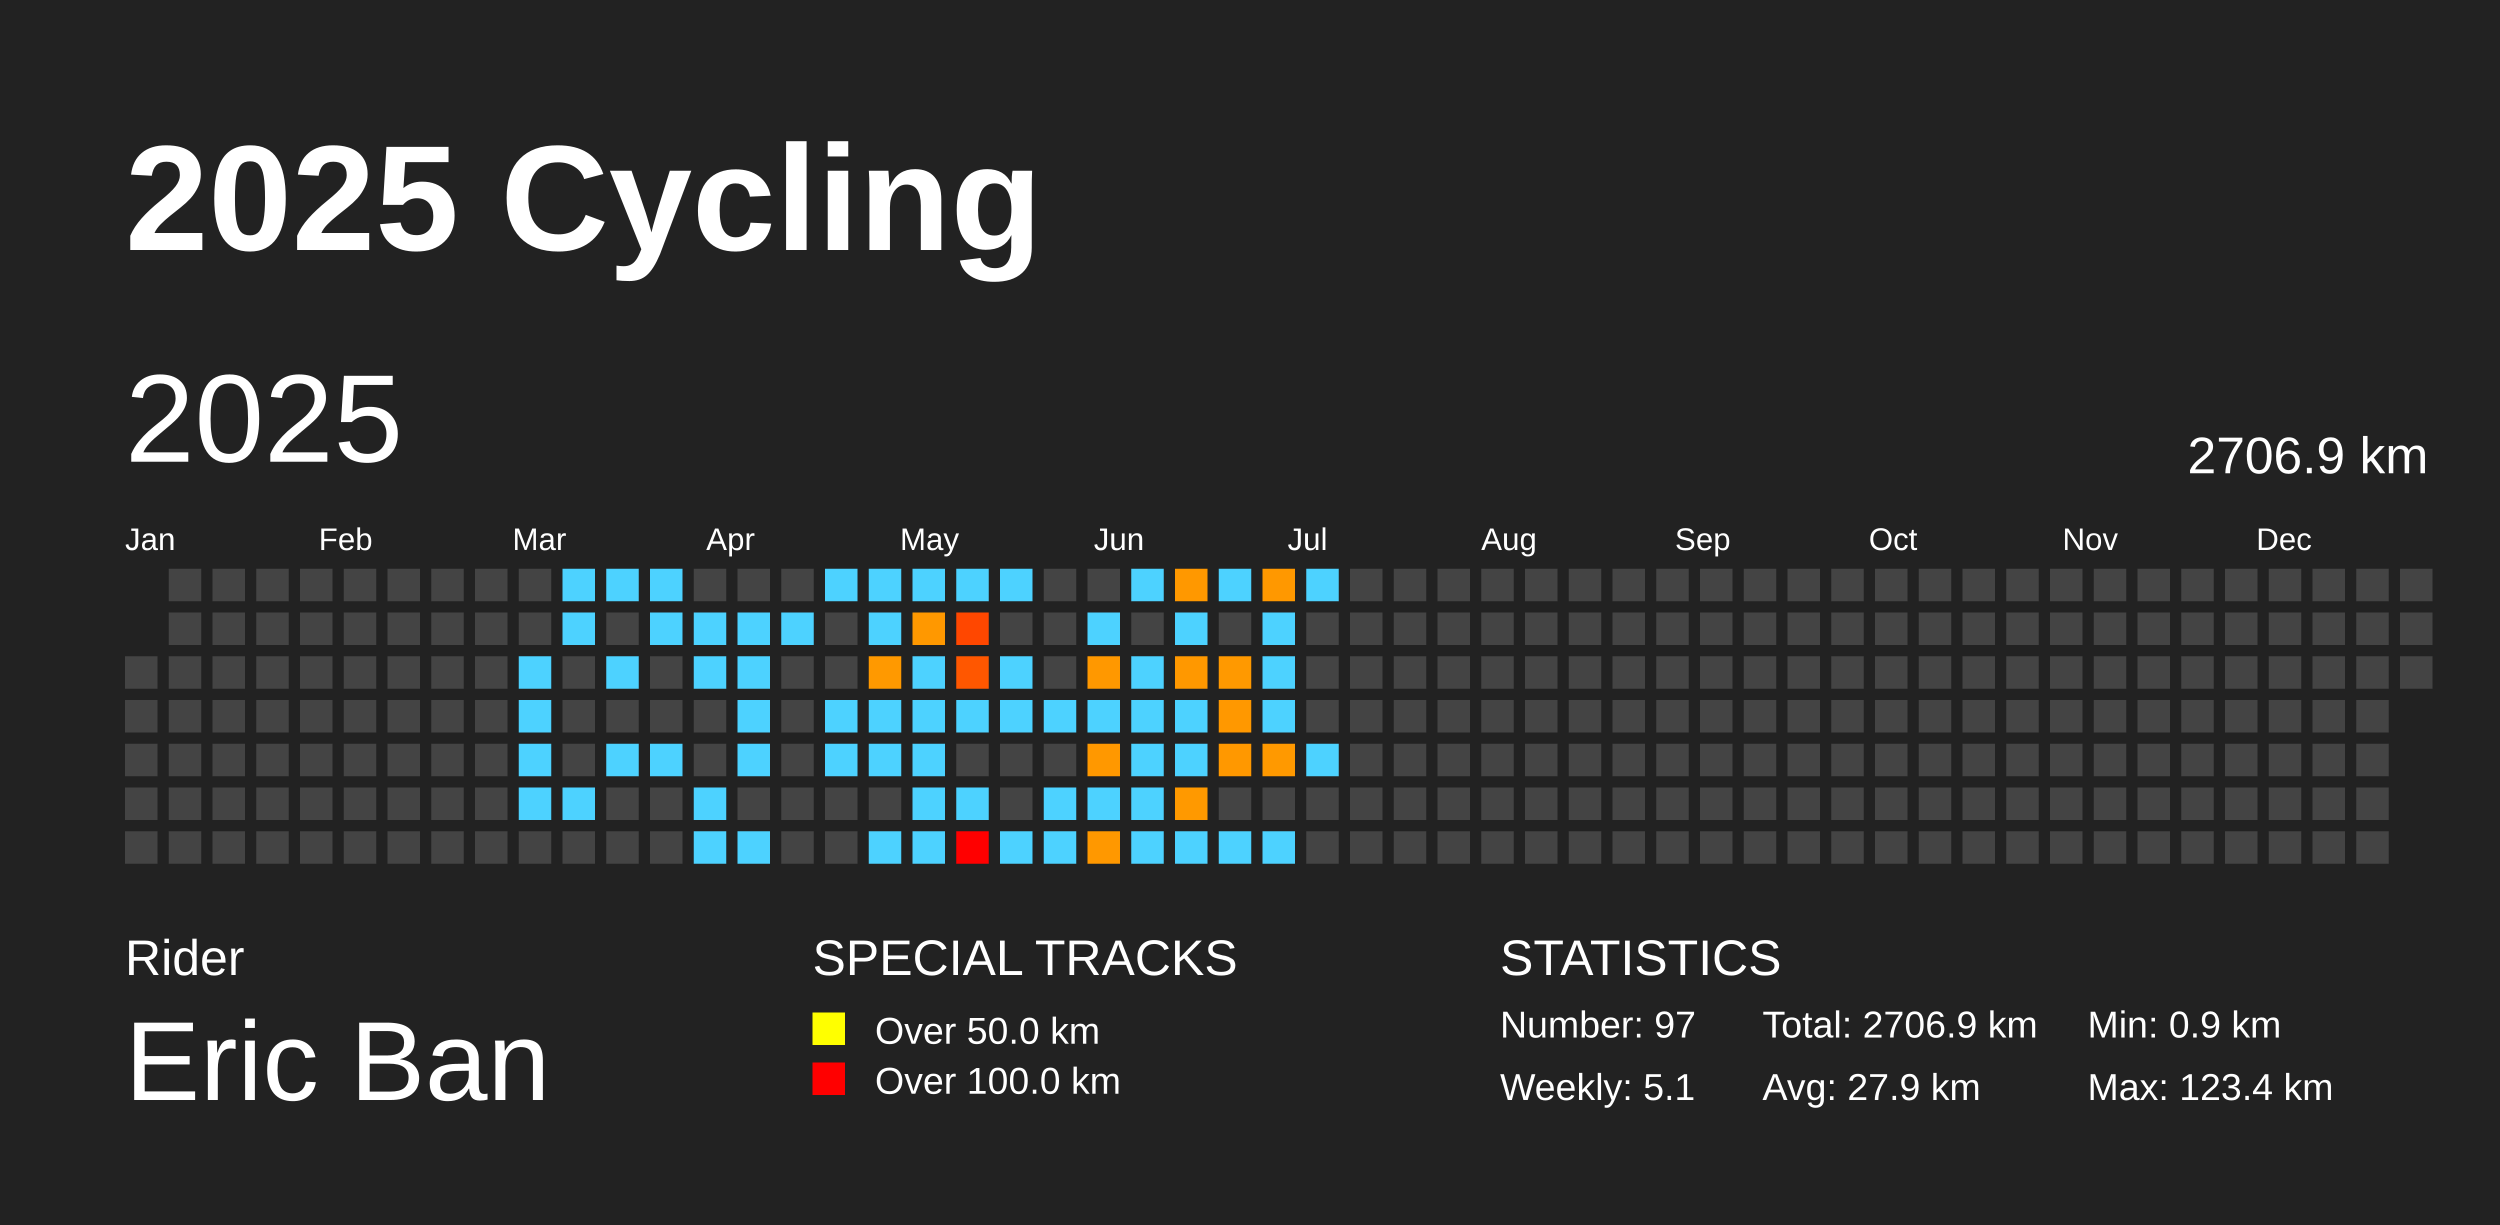
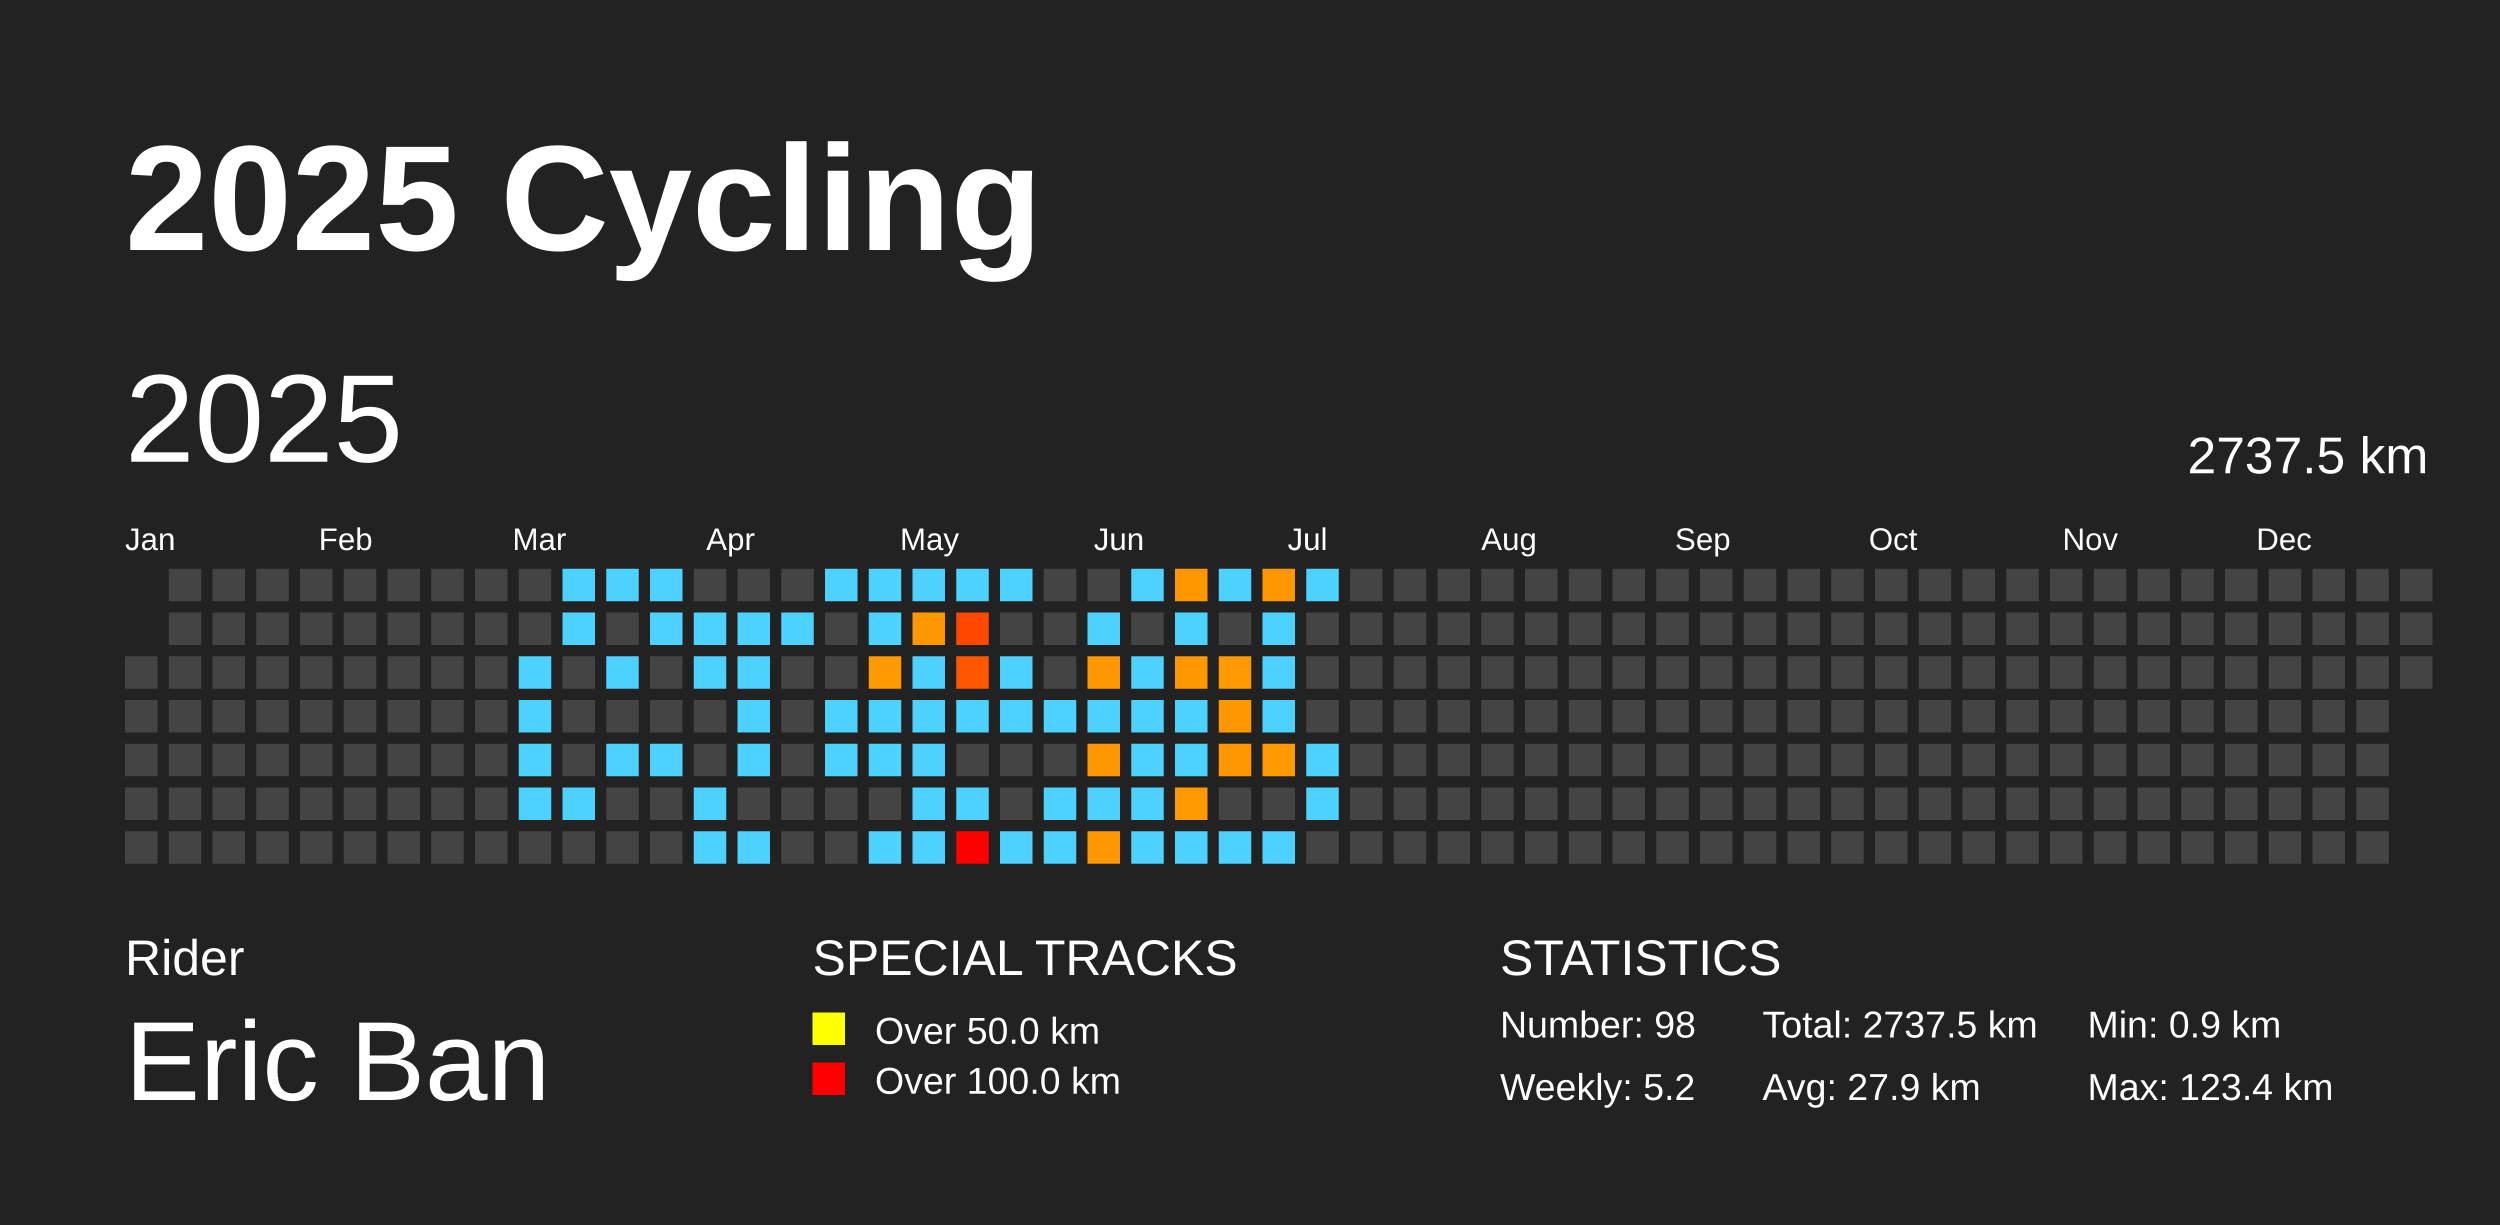
<svg xmlns="http://www.w3.org/2000/svg" baseProfile="full" height="98mm" version="1.1" viewBox="0,0,200,98" width="200mm">
  <defs />
  <rect fill="#222222" height="98" width="200" x="0" y="0" />
  <text fill="#FFFFFF" style="font-size:12px; font-family:Arial; font-weight:bold;" x="10" y="20">2025 Cycling</text>
  <text fill="#FFFFFF" style="font-size:4px; font-family:Arial" x="10" y="78">Rider</text>
  <text fill="#FFFFFF" style="font-size:9px; font-family:Arial" x="10" y="88">Eric Ban</text>
  <text fill="#FFFFFF" style="font-size:4px; font-family:Arial" x="65" y="78">SPECIAL TRACKS</text>
  <rect fill="yellow" height="2.6" width="2.6" x="65" y="81" />
  <text fill="#FFFFFF" style="font-size:3px; font-family:Arial" x="70" y="83.5">Over 50.0 km</text>
  <rect fill="red" height="2.6" width="2.6" x="65" y="85" />
  <text fill="#FFFFFF" style="font-size:3px; font-family:Arial" x="70" y="87.5">Over 100.0 km</text>
  <text fill="#FFFFFF" style="font-size:4px; font-family:Arial" x="120" y="78">STATISTICS</text>
-   <text fill="#FFFFFF" style="font-size:3px; font-family:Arial" x="120" y="83">Number: 97</text>
-   <text fill="#FFFFFF" style="font-size:3px; font-family:Arial" x="120" y="88">Weekly: 5.1</text>
-   <text fill="#FFFFFF" style="font-size:3px; font-family:Arial" x="141" y="83">Total: 2706.9 km</text>
+   <text fill="#FFFFFF" style="font-size:3px; font-family:Arial" x="120" y="83">Number: 98</text>
+   <text fill="#FFFFFF" style="font-size:3px; font-family:Arial" x="120" y="88">Weekly: 5.2</text>
+   <text fill="#FFFFFF" style="font-size:3px; font-family:Arial" x="141" y="83">Total: 2737.5 km</text>
  <text fill="#FFFFFF" style="font-size:3px; font-family:Arial" x="141" y="88">Avg: 27.9 km</text>
  <text fill="#FFFFFF" style="font-size:3px; font-family:Arial" x="167" y="83">Min: 0.9 km</text>
  <text fill="#FFFFFF" style="font-size:3px; font-family:Arial" x="167" y="88">Max: 123.4 km</text>
  <text dominant-baseline="hanging" fill="#FFFFFF" style="font-size:10.0px; font-family:Arial;" x="10" y="30">2025</text>
-   <text dominant-baseline="hanging" fill="#FFFFFF" style="font-size:4.125px; font-family:Arial;" x="175" y="35">2706.9 km</text>
+   <text dominant-baseline="hanging" fill="#FFFFFF" style="font-size:4.125px; font-family:Arial;" x="175" y="35">2737.5 km</text>
  <text fill="#FFFFFF" style="font-size:2.5px; font-family:Arial" x="10.0" y="44">Jan</text>
  <text fill="#FFFFFF" style="font-size:2.5px; font-family:Arial" x="25.5" y="44">Feb</text>
  <text fill="#FFFFFF" style="font-size:2.5px; font-family:Arial" x="41.0" y="44">Mar</text>
  <text fill="#FFFFFF" style="font-size:2.5px; font-family:Arial" x="56.5" y="44">Apr</text>
  <text fill="#FFFFFF" style="font-size:2.5px; font-family:Arial" x="72.0" y="44">May</text>
  <text fill="#FFFFFF" style="font-size:2.5px; font-family:Arial" x="87.5" y="44">Jun</text>
  <text fill="#FFFFFF" style="font-size:2.5px; font-family:Arial" x="103.0" y="44">Jul</text>
  <text fill="#FFFFFF" style="font-size:2.5px; font-family:Arial" x="118.5" y="44">Aug</text>
  <text fill="#FFFFFF" style="font-size:2.5px; font-family:Arial" x="134.0" y="44">Sep</text>
  <text fill="#FFFFFF" style="font-size:2.5px; font-family:Arial" x="149.5" y="44">Oct</text>
  <text fill="#FFFFFF" style="font-size:2.5px; font-family:Arial" x="165.0" y="44">Nov</text>
  <text fill="#FFFFFF" style="font-size:2.5px; font-family:Arial" x="180.5" y="44">Dec</text>
  <rect fill="#444444" height="2.6" width="2.6" x="10.0" y="52.5" />
  <rect fill="#444444" height="2.6" width="2.6" x="10.0" y="56.0" />
  <rect fill="#444444" height="2.6" width="2.6" x="10.0" y="59.5" />
  <rect fill="#444444" height="2.6" width="2.6" x="10.0" y="63.0" />
  <rect fill="#444444" height="2.6" width="2.6" x="10.0" y="66.5" />
  <rect fill="#444444" height="2.6" width="2.6" x="13.5" y="45.5" />
  <rect fill="#444444" height="2.6" width="2.6" x="13.5" y="49.0" />
  <rect fill="#444444" height="2.6" width="2.6" x="13.5" y="52.5" />
  <rect fill="#444444" height="2.6" width="2.6" x="13.5" y="56.0" />
  <rect fill="#444444" height="2.6" width="2.6" x="13.5" y="59.5" />
  <rect fill="#444444" height="2.6" width="2.6" x="13.5" y="63.0" />
  <rect fill="#444444" height="2.6" width="2.6" x="13.5" y="66.5" />
  <rect fill="#444444" height="2.6" width="2.6" x="17.0" y="45.5" />
  <rect fill="#444444" height="2.6" width="2.6" x="17.0" y="49.0" />
  <rect fill="#444444" height="2.6" width="2.6" x="17.0" y="52.5" />
  <rect fill="#444444" height="2.6" width="2.6" x="17.0" y="56.0" />
  <rect fill="#444444" height="2.6" width="2.6" x="17.0" y="59.5" />
  <rect fill="#444444" height="2.6" width="2.6" x="17.0" y="63.0" />
  <rect fill="#444444" height="2.6" width="2.6" x="17.0" y="66.5" />
  <rect fill="#444444" height="2.6" width="2.6" x="20.5" y="45.5" />
  <rect fill="#444444" height="2.6" width="2.6" x="20.5" y="49.0" />
  <rect fill="#444444" height="2.6" width="2.6" x="20.5" y="52.5" />
  <rect fill="#444444" height="2.6" width="2.6" x="20.5" y="56.0" />
  <rect fill="#444444" height="2.6" width="2.6" x="20.5" y="59.5" />
  <rect fill="#444444" height="2.6" width="2.6" x="20.5" y="63.0" />
  <rect fill="#444444" height="2.6" width="2.6" x="20.5" y="66.5" />
  <rect fill="#444444" height="2.6" width="2.6" x="24.0" y="45.5" />
  <rect fill="#444444" height="2.6" width="2.6" x="24.0" y="49.0" />
  <rect fill="#444444" height="2.6" width="2.6" x="24.0" y="52.5" />
  <rect fill="#444444" height="2.6" width="2.6" x="24.0" y="56.0" />
  <rect fill="#444444" height="2.6" width="2.6" x="24.0" y="59.5" />
  <rect fill="#444444" height="2.6" width="2.6" x="24.0" y="63.0" />
  <rect fill="#444444" height="2.6" width="2.6" x="24.0" y="66.5" />
  <rect fill="#444444" height="2.6" width="2.6" x="27.5" y="45.5" />
  <rect fill="#444444" height="2.6" width="2.6" x="27.5" y="49.0" />
  <rect fill="#444444" height="2.6" width="2.6" x="27.5" y="52.5" />
  <rect fill="#444444" height="2.6" width="2.6" x="27.5" y="56.0" />
  <rect fill="#444444" height="2.6" width="2.6" x="27.5" y="59.5" />
  <rect fill="#444444" height="2.6" width="2.6" x="27.5" y="63.0" />
  <rect fill="#444444" height="2.6" width="2.6" x="27.5" y="66.5" />
  <rect fill="#444444" height="2.6" width="2.6" x="31.0" y="45.5" />
  <rect fill="#444444" height="2.6" width="2.6" x="31.0" y="49.0" />
  <rect fill="#444444" height="2.6" width="2.6" x="31.0" y="52.5" />
  <rect fill="#444444" height="2.6" width="2.6" x="31.0" y="56.0" />
  <rect fill="#444444" height="2.6" width="2.6" x="31.0" y="59.5" />
  <rect fill="#444444" height="2.6" width="2.6" x="31.0" y="63.0" />
  <rect fill="#444444" height="2.6" width="2.6" x="31.0" y="66.5" />
  <rect fill="#444444" height="2.6" width="2.6" x="34.5" y="45.5" />
  <rect fill="#444444" height="2.6" width="2.6" x="34.5" y="49.0" />
  <rect fill="#444444" height="2.6" width="2.6" x="34.5" y="52.5" />
  <rect fill="#444444" height="2.6" width="2.6" x="34.5" y="56.0" />
  <rect fill="#444444" height="2.6" width="2.6" x="34.5" y="59.5" />
  <rect fill="#444444" height="2.6" width="2.6" x="34.5" y="63.0" />
  <rect fill="#444444" height="2.6" width="2.6" x="34.5" y="66.5" />
  <rect fill="#444444" height="2.6" width="2.6" x="38.0" y="45.5" />
  <rect fill="#444444" height="2.6" width="2.6" x="38.0" y="49.0" />
  <rect fill="#444444" height="2.6" width="2.6" x="38.0" y="52.5" />
  <rect fill="#444444" height="2.6" width="2.6" x="38.0" y="56.0" />
  <rect fill="#444444" height="2.6" width="2.6" x="38.0" y="59.5" />
  <rect fill="#444444" height="2.6" width="2.6" x="38.0" y="63.0" />
  <rect fill="#444444" height="2.6" width="2.6" x="38.0" y="66.5" />
  <rect fill="#444444" height="2.6" width="2.6" x="41.5" y="45.5" />
  <rect fill="#444444" height="2.6" width="2.6" x="41.5" y="49.0" />
  <rect fill="#4dd2ff" height="2.6" width="2.6" x="41.5" y="52.5" />
  <rect fill="#4dd2ff" height="2.6" width="2.6" x="41.5" y="56.0" />
  <rect fill="#4dd2ff" height="2.6" width="2.6" x="41.5" y="59.5" />
  <rect fill="#4dd2ff" height="2.6" width="2.6" x="41.5" y="63.0" />
  <rect fill="#444444" height="2.6" width="2.6" x="41.5" y="66.5" />
  <rect fill="#4dd2ff" height="2.6" width="2.6" x="45.0" y="45.5" />
  <rect fill="#4dd2ff" height="2.6" width="2.6" x="45.0" y="49.0" />
  <rect fill="#444444" height="2.6" width="2.6" x="45.0" y="52.5" />
  <rect fill="#444444" height="2.6" width="2.6" x="45.0" y="56.0" />
  <rect fill="#444444" height="2.6" width="2.6" x="45.0" y="59.5" />
  <rect fill="#4dd2ff" height="2.6" width="2.6" x="45.0" y="63.0" />
  <rect fill="#444444" height="2.6" width="2.6" x="45.0" y="66.5" />
  <rect fill="#4dd2ff" height="2.6" width="2.6" x="48.5" y="45.5" />
  <rect fill="#444444" height="2.6" width="2.6" x="48.5" y="49.0" />
  <rect fill="#4dd2ff" height="2.6" width="2.6" x="48.5" y="52.5" />
  <rect fill="#444444" height="2.6" width="2.6" x="48.5" y="56.0" />
  <rect fill="#4dd2ff" height="2.6" width="2.6" x="48.5" y="59.5" />
  <rect fill="#444444" height="2.6" width="2.6" x="48.5" y="63.0" />
  <rect fill="#444444" height="2.6" width="2.6" x="48.5" y="66.5" />
  <rect fill="#4dd2ff" height="2.6" width="2.6" x="52.0" y="45.5" />
  <rect fill="#4dd2ff" height="2.6" width="2.6" x="52.0" y="49.0" />
  <rect fill="#444444" height="2.6" width="2.6" x="52.0" y="52.5" />
  <rect fill="#444444" height="2.6" width="2.6" x="52.0" y="56.0" />
  <rect fill="#4dd2ff" height="2.6" width="2.6" x="52.0" y="59.5" />
  <rect fill="#444444" height="2.6" width="2.6" x="52.0" y="63.0" />
  <rect fill="#444444" height="2.6" width="2.6" x="52.0" y="66.5" />
  <rect fill="#444444" height="2.6" width="2.6" x="55.5" y="45.5" />
  <rect fill="#4dd2ff" height="2.6" width="2.6" x="55.5" y="49.0" />
  <rect fill="#4dd2ff" height="2.6" width="2.6" x="55.5" y="52.5" />
  <rect fill="#444444" height="2.6" width="2.6" x="55.5" y="56.0" />
  <rect fill="#444444" height="2.6" width="2.6" x="55.5" y="59.5" />
  <rect fill="#4dd2ff" height="2.6" width="2.6" x="55.5" y="63.0" />
  <rect fill="#4dd2ff" height="2.6" width="2.6" x="55.5" y="66.5" />
  <rect fill="#444444" height="2.6" width="2.6" x="59.0" y="45.5" />
  <rect fill="#4dd2ff" height="2.6" width="2.6" x="59.0" y="49.0" />
  <rect fill="#4dd2ff" height="2.6" width="2.6" x="59.0" y="52.5" />
  <rect fill="#4dd2ff" height="2.6" width="2.6" x="59.0" y="56.0" />
  <rect fill="#4dd2ff" height="2.6" width="2.6" x="59.0" y="59.5" />
  <rect fill="#444444" height="2.6" width="2.6" x="59.0" y="63.0" />
  <rect fill="#4dd2ff" height="2.6" width="2.6" x="59.0" y="66.5" />
  <rect fill="#444444" height="2.6" width="2.6" x="62.5" y="45.5" />
  <rect fill="#4dd2ff" height="2.6" width="2.6" x="62.5" y="49.0" />
  <rect fill="#444444" height="2.6" width="2.6" x="62.5" y="52.5" />
  <rect fill="#444444" height="2.6" width="2.6" x="62.5" y="56.0" />
  <rect fill="#444444" height="2.6" width="2.6" x="62.5" y="59.5" />
  <rect fill="#444444" height="2.6" width="2.6" x="62.5" y="63.0" />
  <rect fill="#444444" height="2.6" width="2.6" x="62.5" y="66.5" />
  <rect fill="#4dd2ff" height="2.6" width="2.6" x="66.0" y="45.5" />
  <rect fill="#444444" height="2.6" width="2.6" x="66.0" y="49.0" />
  <rect fill="#444444" height="2.6" width="2.6" x="66.0" y="52.5" />
  <rect fill="#4dd2ff" height="2.6" width="2.6" x="66.0" y="56.0" />
  <rect fill="#4dd2ff" height="2.6" width="2.6" x="66.0" y="59.5" />
  <rect fill="#444444" height="2.6" width="2.6" x="66.0" y="63.0" />
  <rect fill="#444444" height="2.6" width="2.6" x="66.0" y="66.5" />
  <rect fill="#4dd2ff" height="2.6" width="2.6" x="69.5" y="45.5" />
  <rect fill="#4dd2ff" height="2.6" width="2.6" x="69.5" y="49.0" />
  <rect fill="#ff9900" height="2.6" width="2.6" x="69.5" y="52.5" />
  <rect fill="#4dd2ff" height="2.6" width="2.6" x="69.5" y="56.0" />
  <rect fill="#4dd2ff" height="2.6" width="2.6" x="69.5" y="59.5" />
  <rect fill="#444444" height="2.6" width="2.6" x="69.5" y="63.0" />
  <rect fill="#4dd2ff" height="2.6" width="2.6" x="69.5" y="66.5" />
  <rect fill="#4dd2ff" height="2.6" width="2.6" x="73.0" y="45.5" />
  <rect fill="#ff9800" height="2.6" width="2.6" x="73.0" y="49.0" />
  <rect fill="#4dd2ff" height="2.6" width="2.6" x="73.0" y="52.5" />
  <rect fill="#4dd2ff" height="2.6" width="2.6" x="73.0" y="56.0" />
  <rect fill="#4dd2ff" height="2.6" width="2.6" x="73.0" y="59.5" />
  <rect fill="#4dd2ff" height="2.6" width="2.6" x="73.0" y="63.0" />
  <rect fill="#4dd2ff" height="2.6" width="2.6" x="73.0" y="66.5" />
  <rect fill="#4dd2ff" height="2.6" width="2.6" x="76.5" y="45.5" />
  <rect fill="#ff4700" height="2.6" width="2.6" x="76.5" y="49.0" />
  <rect fill="#ff5700" height="2.6" width="2.6" x="76.5" y="52.5" />
  <rect fill="#4dd2ff" height="2.6" width="2.6" x="76.5" y="56.0" />
  <rect fill="#444444" height="2.6" width="2.6" x="76.5" y="59.5" />
  <rect fill="#4dd2ff" height="2.6" width="2.6" x="76.5" y="63.0" />
  <rect fill="red" height="2.6" width="2.6" x="76.5" y="66.5" />
  <rect fill="#4dd2ff" height="2.6" width="2.6" x="80.0" y="45.5" />
  <rect fill="#444444" height="2.6" width="2.6" x="80.0" y="49.0" />
  <rect fill="#4dd2ff" height="2.6" width="2.6" x="80.0" y="52.5" />
  <rect fill="#4dd2ff" height="2.6" width="2.6" x="80.0" y="56.0" />
  <rect fill="#444444" height="2.6" width="2.6" x="80.0" y="59.5" />
  <rect fill="#444444" height="2.6" width="2.6" x="80.0" y="63.0" />
  <rect fill="#4dd2ff" height="2.6" width="2.6" x="80.0" y="66.5" />
  <rect fill="#444444" height="2.6" width="2.6" x="83.5" y="45.5" />
  <rect fill="#444444" height="2.6" width="2.6" x="83.5" y="49.0" />
  <rect fill="#444444" height="2.6" width="2.6" x="83.5" y="52.5" />
  <rect fill="#4dd2ff" height="2.6" width="2.6" x="83.5" y="56.0" />
  <rect fill="#444444" height="2.6" width="2.6" x="83.5" y="59.5" />
  <rect fill="#4dd2ff" height="2.6" width="2.6" x="83.5" y="63.0" />
  <rect fill="#4dd2ff" height="2.6" width="2.6" x="83.5" y="66.5" />
  <rect fill="#444444" height="2.6" width="2.6" x="87.0" y="45.5" />
  <rect fill="#4dd2ff" height="2.6" width="2.6" x="87.0" y="49.0" />
  <rect fill="#ff9800" height="2.6" width="2.6" x="87.0" y="52.5" />
  <rect fill="#4dd2ff" height="2.6" width="2.6" x="87.0" y="56.0" />
  <rect fill="#ff9800" height="2.6" width="2.6" x="87.0" y="59.5" />
  <rect fill="#4dd2ff" height="2.6" width="2.6" x="87.0" y="63.0" />
  <rect fill="#ff9800" height="2.6" width="2.6" x="87.0" y="66.5" />
  <rect fill="#4dd2ff" height="2.6" width="2.6" x="90.5" y="45.5" />
  <rect fill="#444444" height="2.6" width="2.6" x="90.5" y="49.0" />
  <rect fill="#4dd2ff" height="2.6" width="2.6" x="90.5" y="52.5" />
  <rect fill="#4dd2ff" height="2.6" width="2.6" x="90.5" y="56.0" />
  <rect fill="#4dd2ff" height="2.6" width="2.6" x="90.5" y="59.5" />
  <rect fill="#4dd2ff" height="2.6" width="2.6" x="90.5" y="63.0" />
  <rect fill="#4dd2ff" height="2.6" width="2.6" x="90.5" y="66.5" />
  <rect fill="#ff9800" height="2.6" width="2.6" x="94.0" y="45.5" />
  <rect fill="#4dd2ff" height="2.6" width="2.6" x="94.0" y="49.0" />
  <rect fill="#ff9800" height="2.6" width="2.6" x="94.0" y="52.5" />
  <rect fill="#4dd2ff" height="2.6" width="2.6" x="94.0" y="56.0" />
  <rect fill="#4dd2ff" height="2.6" width="2.6" x="94.0" y="59.5" />
  <rect fill="#ff9900" height="2.6" width="2.6" x="94.0" y="63.0" />
  <rect fill="#4dd2ff" height="2.6" width="2.6" x="94.0" y="66.5" />
  <rect fill="#4dd2ff" height="2.6" width="2.6" x="97.5" y="45.5" />
  <rect fill="#444444" height="2.6" width="2.6" x="97.5" y="49.0" />
  <rect fill="#ff9900" height="2.6" width="2.6" x="97.5" y="52.5" />
  <rect fill="#ff9800" height="2.6" width="2.6" x="97.5" y="56.0" />
  <rect fill="#ff9800" height="2.6" width="2.6" x="97.5" y="59.5" />
  <rect fill="#444444" height="2.6" width="2.6" x="97.5" y="63.0" />
  <rect fill="#4dd2ff" height="2.6" width="2.6" x="97.5" y="66.5" />
  <rect fill="#ff9800" height="2.6" width="2.6" x="101.0" y="45.5" />
  <rect fill="#4dd2ff" height="2.6" width="2.6" x="101.0" y="49.0" />
  <rect fill="#4dd2ff" height="2.6" width="2.6" x="101.0" y="52.5" />
  <rect fill="#4dd2ff" height="2.6" width="2.6" x="101.0" y="56.0" />
  <rect fill="#ff9900" height="2.6" width="2.6" x="101.0" y="59.5" />
  <rect fill="#444444" height="2.6" width="2.6" x="101.0" y="63.0" />
  <rect fill="#4dd2ff" height="2.6" width="2.6" x="101.0" y="66.5" />
  <rect fill="#4dd2ff" height="2.6" width="2.6" x="104.5" y="45.5" />
  <rect fill="#444444" height="2.6" width="2.6" x="104.5" y="49.0" />
  <rect fill="#444444" height="2.6" width="2.6" x="104.5" y="52.5" />
  <rect fill="#444444" height="2.6" width="2.6" x="104.5" y="56.0" />
  <rect fill="#4dd2ff" height="2.6" width="2.6" x="104.5" y="59.5" />
-   <rect fill="#444444" height="2.6" width="2.6" x="104.5" y="63.0" />
+   <rect fill="#4dd2ff" height="2.6" width="2.6" x="104.5" y="63.0" />
  <rect fill="#444444" height="2.6" width="2.6" x="104.5" y="66.5" />
  <rect fill="#444444" height="2.6" width="2.6" x="108.0" y="45.5" />
  <rect fill="#444444" height="2.6" width="2.6" x="108.0" y="49.0" />
  <rect fill="#444444" height="2.6" width="2.6" x="108.0" y="52.5" />
  <rect fill="#444444" height="2.6" width="2.6" x="108.0" y="56.0" />
  <rect fill="#444444" height="2.6" width="2.6" x="108.0" y="59.5" />
  <rect fill="#444444" height="2.6" width="2.6" x="108.0" y="63.0" />
  <rect fill="#444444" height="2.6" width="2.6" x="108.0" y="66.5" />
  <rect fill="#444444" height="2.6" width="2.6" x="111.5" y="45.5" />
  <rect fill="#444444" height="2.6" width="2.6" x="111.5" y="49.0" />
  <rect fill="#444444" height="2.6" width="2.6" x="111.5" y="52.5" />
  <rect fill="#444444" height="2.6" width="2.6" x="111.5" y="56.0" />
  <rect fill="#444444" height="2.6" width="2.6" x="111.5" y="59.5" />
  <rect fill="#444444" height="2.6" width="2.6" x="111.5" y="63.0" />
  <rect fill="#444444" height="2.6" width="2.6" x="111.5" y="66.5" />
  <rect fill="#444444" height="2.6" width="2.6" x="115.0" y="45.5" />
  <rect fill="#444444" height="2.6" width="2.6" x="115.0" y="49.0" />
  <rect fill="#444444" height="2.6" width="2.6" x="115.0" y="52.5" />
  <rect fill="#444444" height="2.6" width="2.6" x="115.0" y="56.0" />
  <rect fill="#444444" height="2.6" width="2.6" x="115.0" y="59.5" />
  <rect fill="#444444" height="2.6" width="2.6" x="115.0" y="63.0" />
  <rect fill="#444444" height="2.6" width="2.6" x="115.0" y="66.5" />
  <rect fill="#444444" height="2.6" width="2.6" x="118.5" y="45.5" />
  <rect fill="#444444" height="2.6" width="2.6" x="118.5" y="49.0" />
  <rect fill="#444444" height="2.6" width="2.6" x="118.5" y="52.5" />
  <rect fill="#444444" height="2.6" width="2.6" x="118.5" y="56.0" />
  <rect fill="#444444" height="2.6" width="2.6" x="118.5" y="59.5" />
  <rect fill="#444444" height="2.6" width="2.6" x="118.5" y="63.0" />
  <rect fill="#444444" height="2.6" width="2.6" x="118.5" y="66.5" />
  <rect fill="#444444" height="2.6" width="2.6" x="122.0" y="45.5" />
  <rect fill="#444444" height="2.6" width="2.6" x="122.0" y="49.0" />
  <rect fill="#444444" height="2.6" width="2.6" x="122.0" y="52.5" />
  <rect fill="#444444" height="2.6" width="2.6" x="122.0" y="56.0" />
  <rect fill="#444444" height="2.6" width="2.6" x="122.0" y="59.5" />
  <rect fill="#444444" height="2.6" width="2.6" x="122.0" y="63.0" />
  <rect fill="#444444" height="2.6" width="2.6" x="122.0" y="66.5" />
  <rect fill="#444444" height="2.6" width="2.6" x="125.5" y="45.5" />
  <rect fill="#444444" height="2.6" width="2.6" x="125.5" y="49.0" />
  <rect fill="#444444" height="2.6" width="2.6" x="125.5" y="52.5" />
  <rect fill="#444444" height="2.6" width="2.6" x="125.5" y="56.0" />
  <rect fill="#444444" height="2.6" width="2.6" x="125.5" y="59.5" />
  <rect fill="#444444" height="2.6" width="2.6" x="125.5" y="63.0" />
  <rect fill="#444444" height="2.6" width="2.6" x="125.5" y="66.5" />
  <rect fill="#444444" height="2.6" width="2.6" x="129.0" y="45.5" />
  <rect fill="#444444" height="2.6" width="2.6" x="129.0" y="49.0" />
  <rect fill="#444444" height="2.6" width="2.6" x="129.0" y="52.5" />
  <rect fill="#444444" height="2.6" width="2.6" x="129.0" y="56.0" />
  <rect fill="#444444" height="2.6" width="2.6" x="129.0" y="59.5" />
  <rect fill="#444444" height="2.6" width="2.6" x="129.0" y="63.0" />
  <rect fill="#444444" height="2.6" width="2.6" x="129.0" y="66.5" />
  <rect fill="#444444" height="2.6" width="2.6" x="132.5" y="45.5" />
  <rect fill="#444444" height="2.6" width="2.6" x="132.5" y="49.0" />
  <rect fill="#444444" height="2.6" width="2.6" x="132.5" y="52.5" />
  <rect fill="#444444" height="2.6" width="2.6" x="132.5" y="56.0" />
  <rect fill="#444444" height="2.6" width="2.6" x="132.5" y="59.5" />
  <rect fill="#444444" height="2.6" width="2.6" x="132.5" y="63.0" />
  <rect fill="#444444" height="2.6" width="2.6" x="132.5" y="66.5" />
  <rect fill="#444444" height="2.6" width="2.6" x="136.0" y="45.5" />
  <rect fill="#444444" height="2.6" width="2.6" x="136.0" y="49.0" />
  <rect fill="#444444" height="2.6" width="2.6" x="136.0" y="52.5" />
  <rect fill="#444444" height="2.6" width="2.6" x="136.0" y="56.0" />
  <rect fill="#444444" height="2.6" width="2.6" x="136.0" y="59.5" />
  <rect fill="#444444" height="2.6" width="2.6" x="136.0" y="63.0" />
  <rect fill="#444444" height="2.6" width="2.6" x="136.0" y="66.5" />
  <rect fill="#444444" height="2.6" width="2.6" x="139.5" y="45.5" />
  <rect fill="#444444" height="2.6" width="2.6" x="139.5" y="49.0" />
  <rect fill="#444444" height="2.6" width="2.6" x="139.5" y="52.5" />
  <rect fill="#444444" height="2.6" width="2.6" x="139.5" y="56.0" />
  <rect fill="#444444" height="2.6" width="2.6" x="139.5" y="59.5" />
  <rect fill="#444444" height="2.6" width="2.6" x="139.5" y="63.0" />
  <rect fill="#444444" height="2.6" width="2.6" x="139.5" y="66.5" />
  <rect fill="#444444" height="2.6" width="2.6" x="143.0" y="45.5" />
  <rect fill="#444444" height="2.6" width="2.6" x="143.0" y="49.0" />
  <rect fill="#444444" height="2.6" width="2.6" x="143.0" y="52.5" />
  <rect fill="#444444" height="2.6" width="2.6" x="143.0" y="56.0" />
  <rect fill="#444444" height="2.6" width="2.6" x="143.0" y="59.5" />
  <rect fill="#444444" height="2.6" width="2.6" x="143.0" y="63.0" />
  <rect fill="#444444" height="2.6" width="2.6" x="143.0" y="66.5" />
  <rect fill="#444444" height="2.6" width="2.6" x="146.5" y="45.5" />
  <rect fill="#444444" height="2.6" width="2.6" x="146.5" y="49.0" />
  <rect fill="#444444" height="2.6" width="2.6" x="146.5" y="52.5" />
  <rect fill="#444444" height="2.6" width="2.6" x="146.5" y="56.0" />
  <rect fill="#444444" height="2.6" width="2.6" x="146.5" y="59.5" />
  <rect fill="#444444" height="2.6" width="2.6" x="146.5" y="63.0" />
  <rect fill="#444444" height="2.6" width="2.6" x="146.5" y="66.5" />
  <rect fill="#444444" height="2.6" width="2.6" x="150.0" y="45.5" />
  <rect fill="#444444" height="2.6" width="2.6" x="150.0" y="49.0" />
  <rect fill="#444444" height="2.6" width="2.6" x="150.0" y="52.5" />
  <rect fill="#444444" height="2.6" width="2.6" x="150.0" y="56.0" />
  <rect fill="#444444" height="2.6" width="2.6" x="150.0" y="59.5" />
  <rect fill="#444444" height="2.6" width="2.6" x="150.0" y="63.0" />
  <rect fill="#444444" height="2.6" width="2.6" x="150.0" y="66.5" />
  <rect fill="#444444" height="2.6" width="2.6" x="153.5" y="45.5" />
  <rect fill="#444444" height="2.6" width="2.6" x="153.5" y="49.0" />
  <rect fill="#444444" height="2.6" width="2.6" x="153.5" y="52.5" />
  <rect fill="#444444" height="2.6" width="2.6" x="153.5" y="56.0" />
  <rect fill="#444444" height="2.6" width="2.6" x="153.5" y="59.5" />
  <rect fill="#444444" height="2.6" width="2.6" x="153.5" y="63.0" />
  <rect fill="#444444" height="2.6" width="2.6" x="153.5" y="66.5" />
  <rect fill="#444444" height="2.6" width="2.6" x="157.0" y="45.5" />
  <rect fill="#444444" height="2.6" width="2.6" x="157.0" y="49.0" />
  <rect fill="#444444" height="2.6" width="2.6" x="157.0" y="52.5" />
  <rect fill="#444444" height="2.6" width="2.6" x="157.0" y="56.0" />
  <rect fill="#444444" height="2.6" width="2.6" x="157.0" y="59.5" />
  <rect fill="#444444" height="2.6" width="2.6" x="157.0" y="63.0" />
  <rect fill="#444444" height="2.6" width="2.6" x="157.0" y="66.5" />
  <rect fill="#444444" height="2.6" width="2.6" x="160.5" y="45.5" />
  <rect fill="#444444" height="2.6" width="2.6" x="160.5" y="49.0" />
  <rect fill="#444444" height="2.6" width="2.6" x="160.5" y="52.5" />
  <rect fill="#444444" height="2.6" width="2.6" x="160.5" y="56.0" />
  <rect fill="#444444" height="2.6" width="2.6" x="160.5" y="59.5" />
  <rect fill="#444444" height="2.6" width="2.6" x="160.5" y="63.0" />
  <rect fill="#444444" height="2.6" width="2.6" x="160.5" y="66.5" />
  <rect fill="#444444" height="2.6" width="2.6" x="164.0" y="45.5" />
  <rect fill="#444444" height="2.6" width="2.6" x="164.0" y="49.0" />
  <rect fill="#444444" height="2.6" width="2.6" x="164.0" y="52.5" />
  <rect fill="#444444" height="2.6" width="2.6" x="164.0" y="56.0" />
  <rect fill="#444444" height="2.6" width="2.6" x="164.0" y="59.5" />
  <rect fill="#444444" height="2.6" width="2.6" x="164.0" y="63.0" />
  <rect fill="#444444" height="2.6" width="2.6" x="164.0" y="66.5" />
  <rect fill="#444444" height="2.6" width="2.6" x="167.5" y="45.5" />
  <rect fill="#444444" height="2.6" width="2.6" x="167.5" y="49.0" />
  <rect fill="#444444" height="2.6" width="2.6" x="167.5" y="52.5" />
  <rect fill="#444444" height="2.6" width="2.6" x="167.5" y="56.0" />
  <rect fill="#444444" height="2.6" width="2.6" x="167.5" y="59.5" />
  <rect fill="#444444" height="2.6" width="2.6" x="167.5" y="63.0" />
  <rect fill="#444444" height="2.6" width="2.6" x="167.5" y="66.5" />
  <rect fill="#444444" height="2.6" width="2.6" x="171.0" y="45.5" />
  <rect fill="#444444" height="2.6" width="2.6" x="171.0" y="49.0" />
  <rect fill="#444444" height="2.6" width="2.6" x="171.0" y="52.5" />
  <rect fill="#444444" height="2.6" width="2.6" x="171.0" y="56.0" />
  <rect fill="#444444" height="2.6" width="2.6" x="171.0" y="59.5" />
  <rect fill="#444444" height="2.6" width="2.6" x="171.0" y="63.0" />
  <rect fill="#444444" height="2.6" width="2.6" x="171.0" y="66.5" />
  <rect fill="#444444" height="2.6" width="2.6" x="174.5" y="45.5" />
  <rect fill="#444444" height="2.6" width="2.6" x="174.5" y="49.0" />
  <rect fill="#444444" height="2.6" width="2.6" x="174.5" y="52.5" />
  <rect fill="#444444" height="2.6" width="2.6" x="174.5" y="56.0" />
  <rect fill="#444444" height="2.6" width="2.6" x="174.5" y="59.5" />
  <rect fill="#444444" height="2.6" width="2.6" x="174.5" y="63.0" />
  <rect fill="#444444" height="2.6" width="2.6" x="174.5" y="66.5" />
  <rect fill="#444444" height="2.6" width="2.6" x="178.0" y="45.5" />
  <rect fill="#444444" height="2.6" width="2.6" x="178.0" y="49.0" />
  <rect fill="#444444" height="2.6" width="2.6" x="178.0" y="52.5" />
  <rect fill="#444444" height="2.6" width="2.6" x="178.0" y="56.0" />
  <rect fill="#444444" height="2.6" width="2.6" x="178.0" y="59.5" />
  <rect fill="#444444" height="2.6" width="2.6" x="178.0" y="63.0" />
  <rect fill="#444444" height="2.6" width="2.6" x="178.0" y="66.5" />
  <rect fill="#444444" height="2.6" width="2.6" x="181.5" y="45.5" />
  <rect fill="#444444" height="2.6" width="2.6" x="181.5" y="49.0" />
  <rect fill="#444444" height="2.6" width="2.6" x="181.5" y="52.5" />
  <rect fill="#444444" height="2.6" width="2.6" x="181.5" y="56.0" />
  <rect fill="#444444" height="2.6" width="2.6" x="181.5" y="59.5" />
  <rect fill="#444444" height="2.6" width="2.6" x="181.5" y="63.0" />
  <rect fill="#444444" height="2.6" width="2.6" x="181.5" y="66.5" />
  <rect fill="#444444" height="2.6" width="2.6" x="185.0" y="45.5" />
  <rect fill="#444444" height="2.6" width="2.6" x="185.0" y="49.0" />
  <rect fill="#444444" height="2.6" width="2.6" x="185.0" y="52.5" />
  <rect fill="#444444" height="2.6" width="2.6" x="185.0" y="56.0" />
  <rect fill="#444444" height="2.6" width="2.6" x="185.0" y="59.5" />
  <rect fill="#444444" height="2.6" width="2.6" x="185.0" y="63.0" />
  <rect fill="#444444" height="2.6" width="2.6" x="185.0" y="66.5" />
  <rect fill="#444444" height="2.6" width="2.6" x="188.5" y="45.5" />
  <rect fill="#444444" height="2.6" width="2.6" x="188.5" y="49.0" />
  <rect fill="#444444" height="2.6" width="2.6" x="188.5" y="52.5" />
  <rect fill="#444444" height="2.6" width="2.6" x="188.5" y="56.0" />
  <rect fill="#444444" height="2.6" width="2.6" x="188.5" y="59.5" />
  <rect fill="#444444" height="2.6" width="2.6" x="188.5" y="63.0" />
  <rect fill="#444444" height="2.6" width="2.6" x="188.5" y="66.5" />
  <rect fill="#444444" height="2.6" width="2.6" x="192.0" y="45.5" />
  <rect fill="#444444" height="2.6" width="2.6" x="192.0" y="49.0" />
  <rect fill="#444444" height="2.6" width="2.6" x="192.0" y="52.5" />
</svg>
